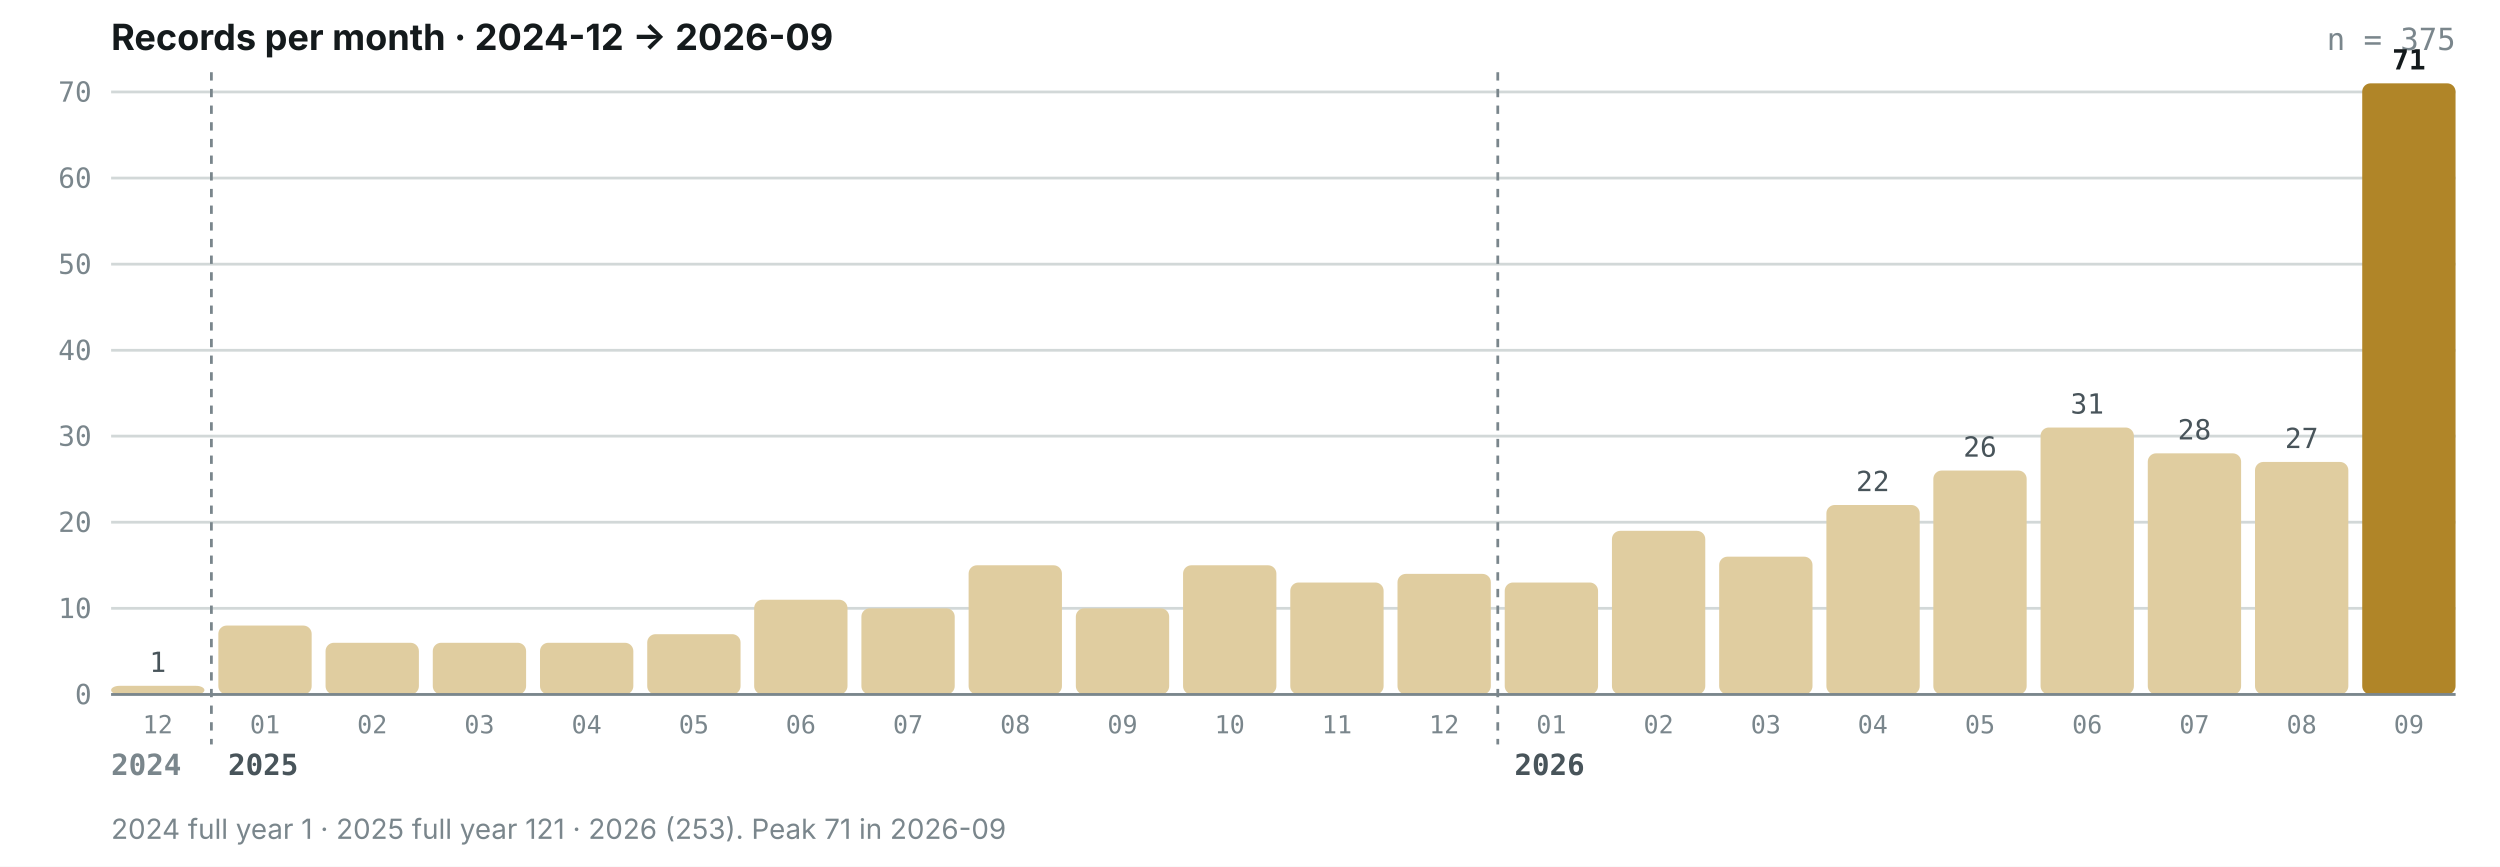
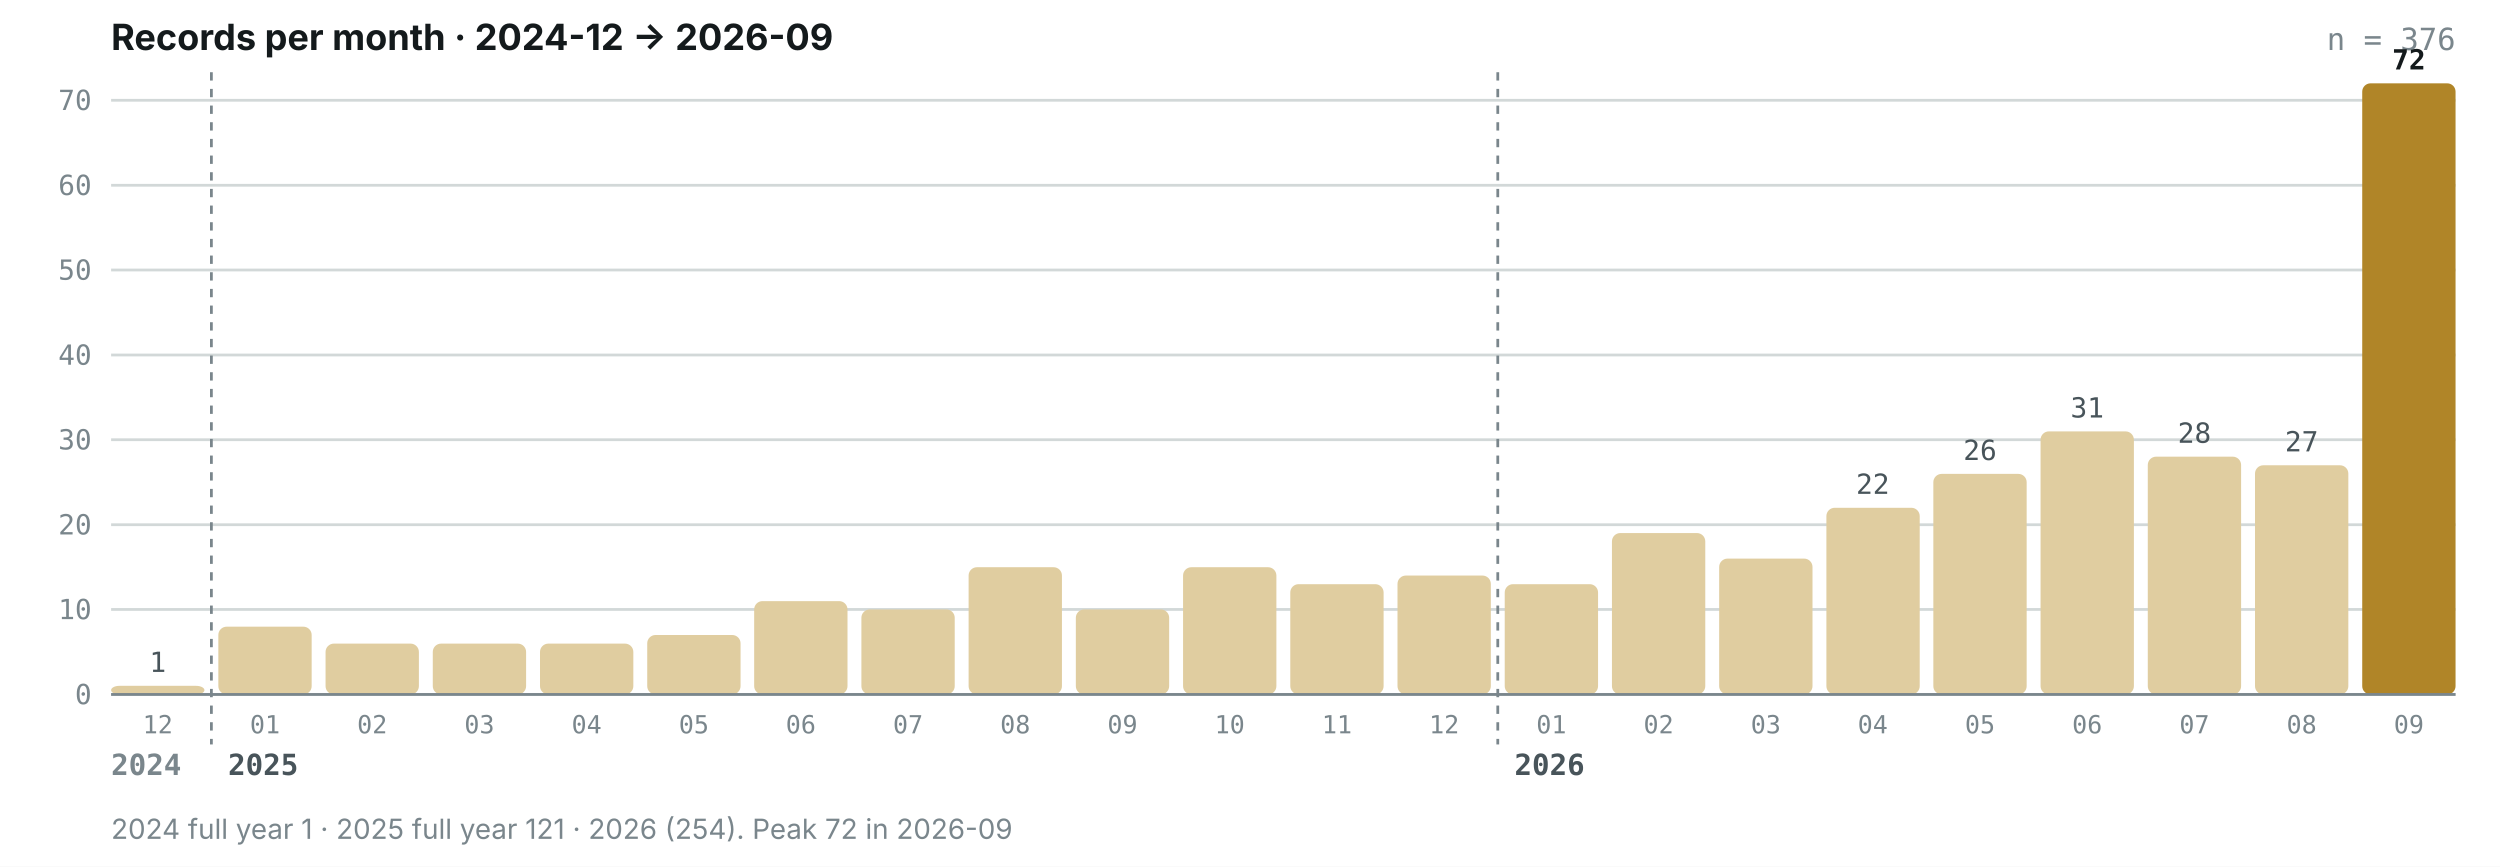
<svg xmlns="http://www.w3.org/2000/svg" viewBox="0 0 900 312" width="900" height="312" role="img" font-family="ui-sans-serif,-apple-system,'Segoe UI','PingFang SC','Microsoft YaHei',sans-serif">
  <rect width="900" height="312" fill="#FFFFFF" />
  <text x="40" y="18" font-size="13" font-weight="700" fill="#141A1C">Records per month · 2024-12 → 2026-09</text>
-   <text x="884" y="18" font-size="11" text-anchor="end" fill="#7A868C" font-family="ui-monospace,'SF Mono','Cascadia Mono','Consolas',monospace">n = 375</text>
+   <text x="884" y="18" font-size="11" text-anchor="end" fill="#7A868C" font-family="ui-monospace,'SF Mono','Cascadia Mono','Consolas',monospace">n = 376</text>
  <line x1="40" y1="250.0" x2="884" y2="250.0" stroke="#D2D8D8" stroke-width="1" />
  <text x="33" y="253.5" font-size="10" text-anchor="end" fill="#7A868C" font-family="ui-monospace,'SF Mono','Cascadia Mono','Consolas',monospace">0</text>
-   <line x1="40" y1="219.0" x2="884" y2="219.0" stroke="#D2D8D8" stroke-width="1" />
-   <text x="33" y="222.5" font-size="10" text-anchor="end" fill="#7A868C" font-family="ui-monospace,'SF Mono','Cascadia Mono','Consolas',monospace">10</text>
-   <line x1="40" y1="188.0" x2="884" y2="188.0" stroke="#D2D8D8" stroke-width="1" />
-   <text x="33" y="191.5" font-size="10" text-anchor="end" fill="#7A868C" font-family="ui-monospace,'SF Mono','Cascadia Mono','Consolas',monospace">20</text>
-   <line x1="40" y1="157.0" x2="884" y2="157.0" stroke="#D2D8D8" stroke-width="1" />
-   <text x="33" y="160.5" font-size="10" text-anchor="end" fill="#7A868C" font-family="ui-monospace,'SF Mono','Cascadia Mono','Consolas',monospace">30</text>
-   <line x1="40" y1="126.1" x2="884" y2="126.1" stroke="#D2D8D8" stroke-width="1" />
-   <text x="33" y="129.6" font-size="10" text-anchor="end" fill="#7A868C" font-family="ui-monospace,'SF Mono','Cascadia Mono','Consolas',monospace">40</text>
-   <line x1="40" y1="95.1" x2="884" y2="95.1" stroke="#D2D8D8" stroke-width="1" />
-   <text x="33" y="98.6" font-size="10" text-anchor="end" fill="#7A868C" font-family="ui-monospace,'SF Mono','Cascadia Mono','Consolas',monospace">50</text>
-   <line x1="40" y1="64.1" x2="884" y2="64.1" stroke="#D2D8D8" stroke-width="1" />
-   <text x="33" y="67.6" font-size="10" text-anchor="end" fill="#7A868C" font-family="ui-monospace,'SF Mono','Cascadia Mono','Consolas',monospace">60</text>
-   <line x1="40" y1="33.1" x2="884" y2="33.1" stroke="#D2D8D8" stroke-width="1" />
-   <text x="33" y="36.6" font-size="10" text-anchor="end" fill="#7A868C" font-family="ui-monospace,'SF Mono','Cascadia Mono','Consolas',monospace">70</text>
+   <line x1="40" y1="219.4" x2="884" y2="219.4" stroke="#D2D8D8" stroke-width="1" />
+   <text x="33" y="222.9" font-size="10" text-anchor="end" fill="#7A868C" font-family="ui-monospace,'SF Mono','Cascadia Mono','Consolas',monospace">10</text>
+   <line x1="40" y1="188.9" x2="884" y2="188.9" stroke="#D2D8D8" stroke-width="1" />
+   <text x="33" y="192.4" font-size="10" text-anchor="end" fill="#7A868C" font-family="ui-monospace,'SF Mono','Cascadia Mono','Consolas',monospace">20</text>
+   <line x1="40" y1="158.3" x2="884" y2="158.3" stroke="#D2D8D8" stroke-width="1" />
+   <text x="33" y="161.8" font-size="10" text-anchor="end" fill="#7A868C" font-family="ui-monospace,'SF Mono','Cascadia Mono','Consolas',monospace">30</text>
+   <line x1="40" y1="127.8" x2="884" y2="127.8" stroke="#D2D8D8" stroke-width="1" />
+   <text x="33" y="131.3" font-size="10" text-anchor="end" fill="#7A868C" font-family="ui-monospace,'SF Mono','Cascadia Mono','Consolas',monospace">40</text>
+   <line x1="40" y1="97.2" x2="884" y2="97.2" stroke="#D2D8D8" stroke-width="1" />
+   <text x="33" y="100.7" font-size="10" text-anchor="end" fill="#7A868C" font-family="ui-monospace,'SF Mono','Cascadia Mono','Consolas',monospace">50</text>
+   <line x1="40" y1="66.7" x2="884" y2="66.7" stroke="#D2D8D8" stroke-width="1" />
+   <text x="33" y="70.2" font-size="10" text-anchor="end" fill="#7A868C" font-family="ui-monospace,'SF Mono','Cascadia Mono','Consolas',monospace">60</text>
+   <line x1="40" y1="36.1" x2="884" y2="36.1" stroke="#D2D8D8" stroke-width="1" />
+   <text x="33" y="39.6" font-size="10" text-anchor="end" fill="#7A868C" font-family="ui-monospace,'SF Mono','Cascadia Mono','Consolas',monospace">70</text>
  <line x1="76.1" y1="26" x2="76.1" y2="268" stroke="#7A868C" stroke-width="1" stroke-dasharray="3 3" />
  <text x="82.1" y="279.0" font-size="10.5" font-weight="700" fill="#48545A" font-family="ui-monospace,'SF Mono','Cascadia Mono','Consolas',monospace">2025</text>
  <line x1="539.2" y1="26" x2="539.2" y2="268" stroke="#7A868C" stroke-width="1" stroke-dasharray="3 3" />
  <text x="545.2" y="279.0" font-size="10.5" font-weight="700" fill="#48545A" font-family="ui-monospace,'SF Mono','Cascadia Mono','Consolas',monospace">2026</text>
  <rect x="40.0" y="246.9" width="33.6" height="3.1" rx="3" fill="#E0CDA0" />
  <text x="56.8" y="241.9" font-size="10" text-anchor="middle" fill="#48545A" font-family="ui-monospace,'SF Mono','Cascadia Mono','Consolas',monospace" font-weight="500">1</text>
  <text x="56.8" y="264.0" font-size="9" text-anchor="middle" fill="#7A868C" font-family="ui-monospace,'SF Mono','Cascadia Mono','Consolas',monospace">12</text>
-   <rect x="78.6" y="225.2" width="33.6" height="24.8" rx="3" fill="#E0CDA0" />
+   <rect x="78.6" y="225.6" width="33.6" height="24.4" rx="3" fill="#E0CDA0" />
  <text x="95.4" y="264.0" font-size="9" text-anchor="middle" fill="#7A868C" font-family="ui-monospace,'SF Mono','Cascadia Mono','Consolas',monospace">01</text>
-   <rect x="117.2" y="231.4" width="33.6" height="18.6" rx="3" fill="#E0CDA0" />
+   <rect x="117.2" y="231.7" width="33.6" height="18.3" rx="3" fill="#E0CDA0" />
  <text x="134.0" y="264.0" font-size="9" text-anchor="middle" fill="#7A868C" font-family="ui-monospace,'SF Mono','Cascadia Mono','Consolas',monospace">02</text>
-   <rect x="155.8" y="231.4" width="33.6" height="18.6" rx="3" fill="#E0CDA0" />
+   <rect x="155.8" y="231.7" width="33.6" height="18.3" rx="3" fill="#E0CDA0" />
  <text x="172.6" y="264.0" font-size="9" text-anchor="middle" fill="#7A868C" font-family="ui-monospace,'SF Mono','Cascadia Mono','Consolas',monospace">03</text>
-   <rect x="194.4" y="231.4" width="33.6" height="18.6" rx="3" fill="#E0CDA0" />
+   <rect x="194.4" y="231.7" width="33.6" height="18.3" rx="3" fill="#E0CDA0" />
  <text x="211.2" y="264.0" font-size="9" text-anchor="middle" fill="#7A868C" font-family="ui-monospace,'SF Mono','Cascadia Mono','Consolas',monospace">04</text>
-   <rect x="233.0" y="228.3" width="33.6" height="21.7" rx="3" fill="#E0CDA0" />
+   <rect x="233.0" y="228.6" width="33.6" height="21.4" rx="3" fill="#E0CDA0" />
  <text x="249.8" y="264.0" font-size="9" text-anchor="middle" fill="#7A868C" font-family="ui-monospace,'SF Mono','Cascadia Mono','Consolas',monospace">05</text>
-   <rect x="271.5" y="215.9" width="33.6" height="34.1" rx="3" fill="#E0CDA0" />
+   <rect x="271.5" y="216.4" width="33.6" height="33.6" rx="3" fill="#E0CDA0" />
  <text x="288.3" y="264.0" font-size="9" text-anchor="middle" fill="#7A868C" font-family="ui-monospace,'SF Mono','Cascadia Mono','Consolas',monospace">06</text>
-   <rect x="310.1" y="219.0" width="33.6" height="31.0" rx="3" fill="#E0CDA0" />
+   <rect x="310.1" y="219.4" width="33.6" height="30.6" rx="3" fill="#E0CDA0" />
  <text x="326.9" y="264.0" font-size="9" text-anchor="middle" fill="#7A868C" font-family="ui-monospace,'SF Mono','Cascadia Mono','Consolas',monospace">07</text>
-   <rect x="348.7" y="203.5" width="33.6" height="46.5" rx="3" fill="#E0CDA0" />
+   <rect x="348.7" y="204.2" width="33.6" height="45.8" rx="3" fill="#E0CDA0" />
  <text x="365.5" y="264.0" font-size="9" text-anchor="middle" fill="#7A868C" font-family="ui-monospace,'SF Mono','Cascadia Mono','Consolas',monospace">08</text>
-   <rect x="387.3" y="219.0" width="33.6" height="31.0" rx="3" fill="#E0CDA0" />
+   <rect x="387.3" y="219.4" width="33.6" height="30.6" rx="3" fill="#E0CDA0" />
  <text x="404.1" y="264.0" font-size="9" text-anchor="middle" fill="#7A868C" font-family="ui-monospace,'SF Mono','Cascadia Mono','Consolas',monospace">09</text>
-   <rect x="425.9" y="203.5" width="33.6" height="46.5" rx="3" fill="#E0CDA0" />
+   <rect x="425.9" y="204.2" width="33.6" height="45.8" rx="3" fill="#E0CDA0" />
  <text x="442.7" y="264.0" font-size="9" text-anchor="middle" fill="#7A868C" font-family="ui-monospace,'SF Mono','Cascadia Mono','Consolas',monospace">10</text>
-   <rect x="464.5" y="209.7" width="33.6" height="40.3" rx="3" fill="#E0CDA0" />
+   <rect x="464.5" y="210.3" width="33.6" height="39.7" rx="3" fill="#E0CDA0" />
  <text x="481.3" y="264.0" font-size="9" text-anchor="middle" fill="#7A868C" font-family="ui-monospace,'SF Mono','Cascadia Mono','Consolas',monospace">11</text>
-   <rect x="503.1" y="206.6" width="33.6" height="43.4" rx="3" fill="#E0CDA0" />
+   <rect x="503.1" y="207.2" width="33.6" height="42.8" rx="3" fill="#E0CDA0" />
  <text x="519.9" y="264.0" font-size="9" text-anchor="middle" fill="#7A868C" font-family="ui-monospace,'SF Mono','Cascadia Mono','Consolas',monospace">12</text>
-   <rect x="541.7" y="209.7" width="33.6" height="40.3" rx="3" fill="#E0CDA0" />
+   <rect x="541.7" y="210.3" width="33.6" height="39.7" rx="3" fill="#E0CDA0" />
  <text x="558.5" y="264.0" font-size="9" text-anchor="middle" fill="#7A868C" font-family="ui-monospace,'SF Mono','Cascadia Mono','Consolas',monospace">01</text>
-   <rect x="580.3" y="191.1" width="33.6" height="58.9" rx="3" fill="#E0CDA0" />
+   <rect x="580.3" y="191.9" width="33.6" height="58.1" rx="3" fill="#E0CDA0" />
  <text x="597.1" y="264.0" font-size="9" text-anchor="middle" fill="#7A868C" font-family="ui-monospace,'SF Mono','Cascadia Mono','Consolas',monospace">02</text>
-   <rect x="618.9" y="200.4" width="33.6" height="49.6" rx="3" fill="#E0CDA0" />
+   <rect x="618.9" y="201.1" width="33.6" height="48.9" rx="3" fill="#E0CDA0" />
  <text x="635.7" y="264.0" font-size="9" text-anchor="middle" fill="#7A868C" font-family="ui-monospace,'SF Mono','Cascadia Mono','Consolas',monospace">03</text>
-   <rect x="657.5" y="181.8" width="33.6" height="68.2" rx="3" fill="#E0CDA0" />
-   <text x="674.2" y="176.8" font-size="10" text-anchor="middle" fill="#48545A" font-family="ui-monospace,'SF Mono','Cascadia Mono','Consolas',monospace" font-weight="500">22</text>
+   <rect x="657.5" y="182.8" width="33.6" height="67.2" rx="3" fill="#E0CDA0" />
+   <text x="674.2" y="177.8" font-size="10" text-anchor="middle" fill="#48545A" font-family="ui-monospace,'SF Mono','Cascadia Mono','Consolas',monospace" font-weight="500">22</text>
  <text x="674.2" y="264.0" font-size="9" text-anchor="middle" fill="#7A868C" font-family="ui-monospace,'SF Mono','Cascadia Mono','Consolas',monospace">04</text>
-   <rect x="696.0" y="169.4" width="33.6" height="80.6" rx="3" fill="#E0CDA0" />
-   <text x="712.8" y="164.4" font-size="10" text-anchor="middle" fill="#48545A" font-family="ui-monospace,'SF Mono','Cascadia Mono','Consolas',monospace" font-weight="500">26</text>
+   <rect x="696.0" y="170.6" width="33.6" height="79.4" rx="3" fill="#E0CDA0" />
+   <text x="712.8" y="165.6" font-size="10" text-anchor="middle" fill="#48545A" font-family="ui-monospace,'SF Mono','Cascadia Mono','Consolas',monospace" font-weight="500">26</text>
  <text x="712.8" y="264.0" font-size="9" text-anchor="middle" fill="#7A868C" font-family="ui-monospace,'SF Mono','Cascadia Mono','Consolas',monospace">05</text>
-   <rect x="734.6" y="153.9" width="33.6" height="96.1" rx="3" fill="#E0CDA0" />
-   <text x="751.4" y="148.9" font-size="10" text-anchor="middle" fill="#48545A" font-family="ui-monospace,'SF Mono','Cascadia Mono','Consolas',monospace" font-weight="500">31</text>
+   <rect x="734.6" y="155.3" width="33.6" height="94.7" rx="3" fill="#E0CDA0" />
+   <text x="751.4" y="150.3" font-size="10" text-anchor="middle" fill="#48545A" font-family="ui-monospace,'SF Mono','Cascadia Mono','Consolas',monospace" font-weight="500">31</text>
  <text x="751.4" y="264.0" font-size="9" text-anchor="middle" fill="#7A868C" font-family="ui-monospace,'SF Mono','Cascadia Mono','Consolas',monospace">06</text>
-   <rect x="773.2" y="163.2" width="33.6" height="86.8" rx="3" fill="#E0CDA0" />
-   <text x="790.0" y="158.2" font-size="10" text-anchor="middle" fill="#48545A" font-family="ui-monospace,'SF Mono','Cascadia Mono','Consolas',monospace" font-weight="500">28</text>
+   <rect x="773.2" y="164.4" width="33.6" height="85.6" rx="3" fill="#E0CDA0" />
+   <text x="790.0" y="159.4" font-size="10" text-anchor="middle" fill="#48545A" font-family="ui-monospace,'SF Mono','Cascadia Mono','Consolas',monospace" font-weight="500">28</text>
  <text x="790.0" y="264.0" font-size="9" text-anchor="middle" fill="#7A868C" font-family="ui-monospace,'SF Mono','Cascadia Mono','Consolas',monospace">07</text>
-   <rect x="811.8" y="166.3" width="33.6" height="83.7" rx="3" fill="#E0CDA0" />
-   <text x="828.6" y="161.3" font-size="10" text-anchor="middle" fill="#48545A" font-family="ui-monospace,'SF Mono','Cascadia Mono','Consolas',monospace" font-weight="500">27</text>
+   <rect x="811.8" y="167.5" width="33.6" height="82.5" rx="3" fill="#E0CDA0" />
+   <text x="828.6" y="162.5" font-size="10" text-anchor="middle" fill="#48545A" font-family="ui-monospace,'SF Mono','Cascadia Mono','Consolas',monospace" font-weight="500">27</text>
  <text x="828.6" y="264.0" font-size="9" text-anchor="middle" fill="#7A868C" font-family="ui-monospace,'SF Mono','Cascadia Mono','Consolas',monospace">08</text>
  <rect x="850.4" y="30.0" width="33.6" height="220.0" rx="3" fill="#B08528" />
-   <text x="867.2" y="25.0" font-size="10" text-anchor="middle" fill="#141A1C" font-family="ui-monospace,'SF Mono','Cascadia Mono','Consolas',monospace" font-weight="700">71</text>
+   <text x="867.2" y="25.0" font-size="10" text-anchor="middle" fill="#141A1C" font-family="ui-monospace,'SF Mono','Cascadia Mono','Consolas',monospace" font-weight="700">72</text>
  <text x="867.2" y="264.0" font-size="9" text-anchor="middle" fill="#7A868C" font-family="ui-monospace,'SF Mono','Cascadia Mono','Consolas',monospace">09</text>
  <line x1="40" y1="250" x2="884" y2="250" stroke="#7A868C" stroke-width="1" />
  <text x="40" y="279.0" font-size="10.5" font-weight="700" fill="#7A868C" font-family="ui-monospace,'SF Mono','Cascadia Mono','Consolas',monospace">2024</text>
-   <text x="40" y="302" font-size="10" fill="#7A868C">2024 full year 1 · 2025 full year 121 · 2026 (253). Peak 71 in 2026-09</text>
+   <text x="40" y="302" font-size="10" fill="#7A868C">2024 full year 1 · 2025 full year 121 · 2026 (254). Peak 72 in 2026-09</text>
</svg>
